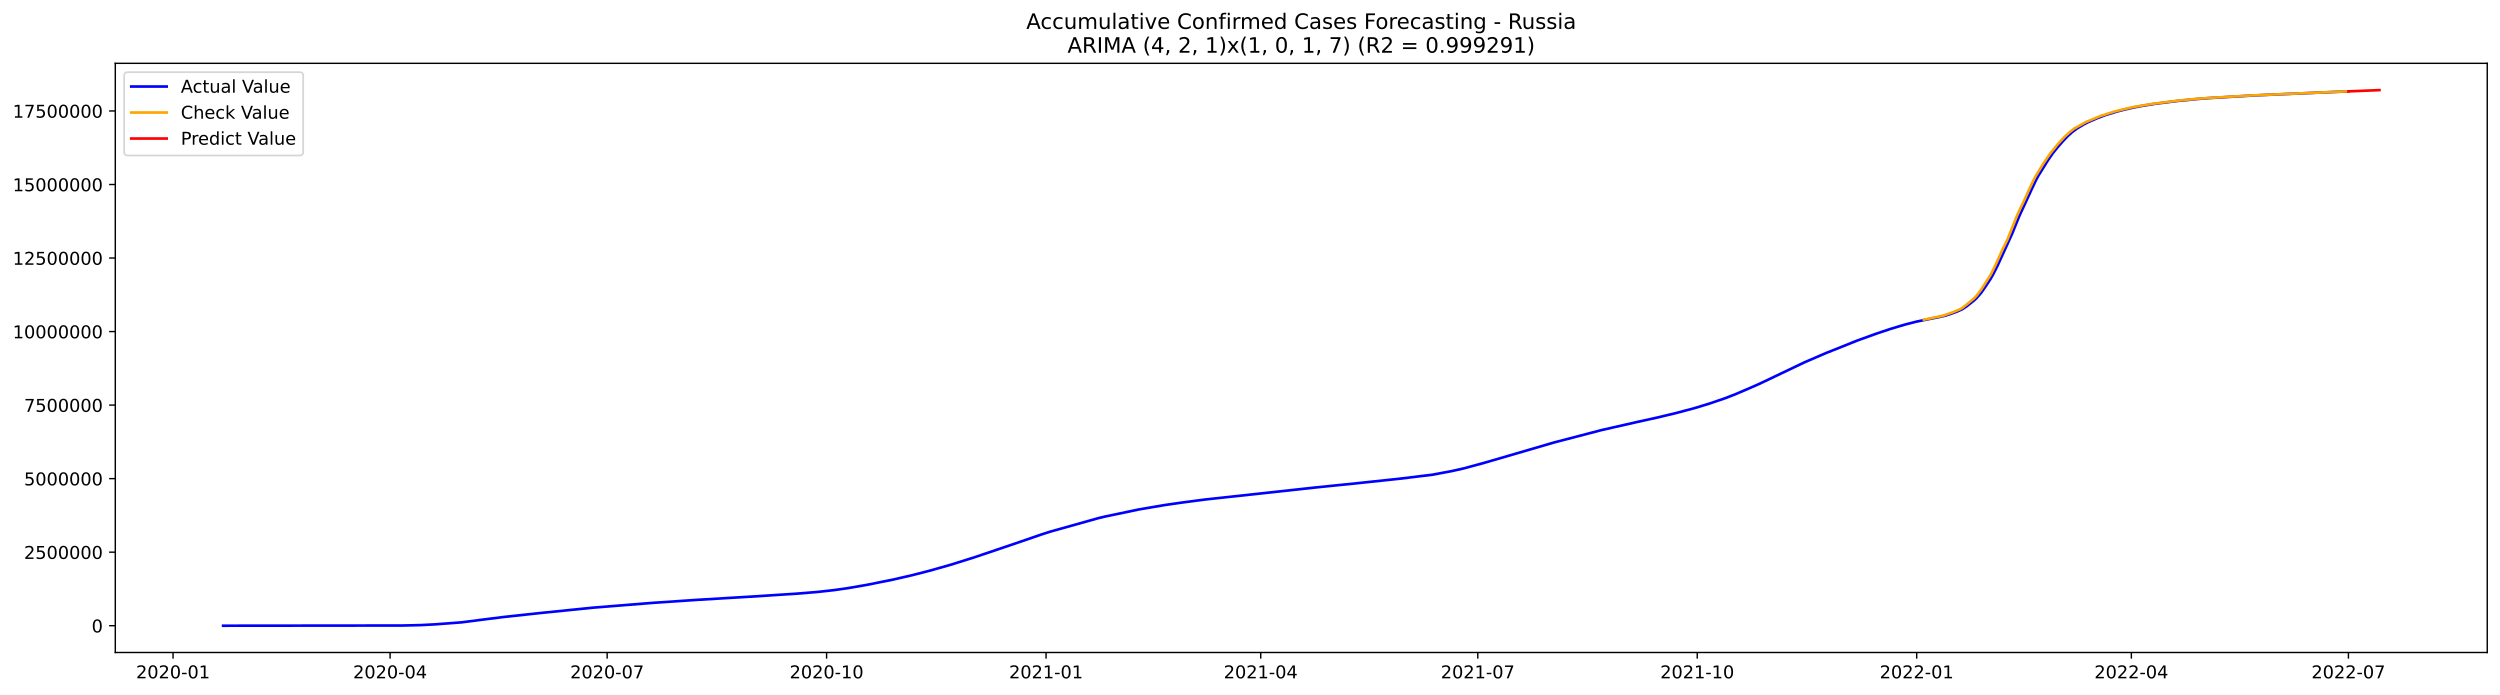
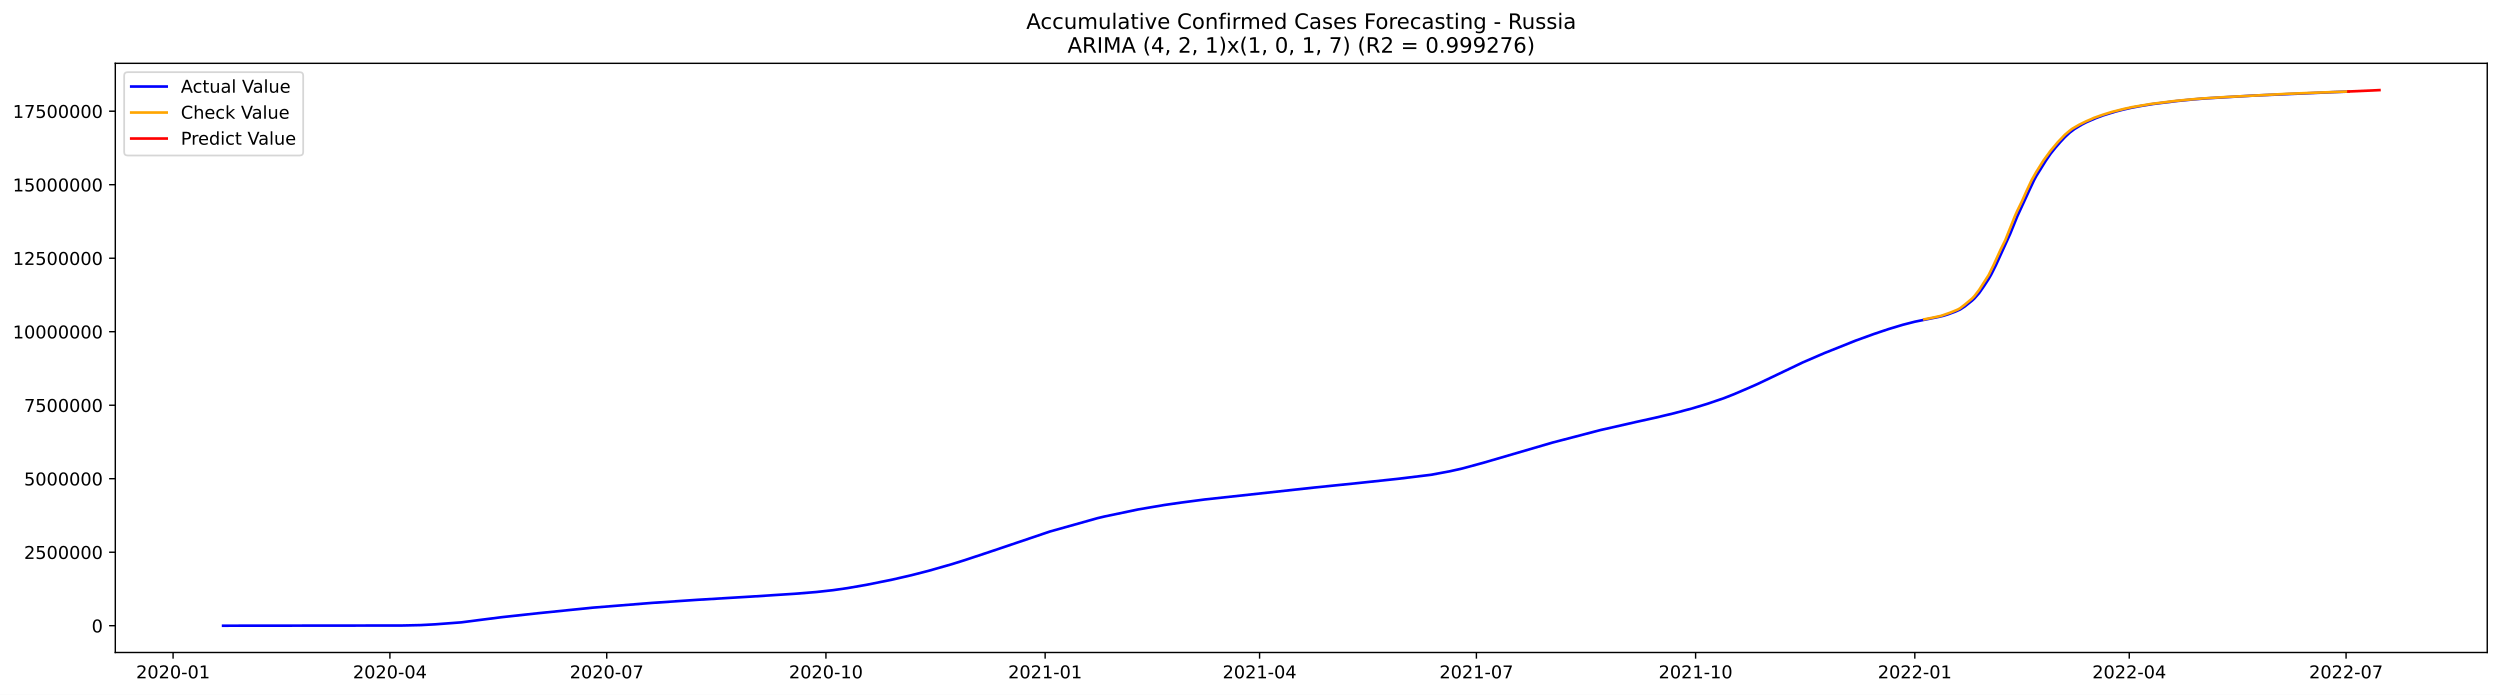
<svg xmlns="http://www.w3.org/2000/svg" xmlns:xlink="http://www.w3.org/1999/xlink" width="1411.5pt" height="392.274pt" viewBox="0 0 1411.5 392.274" version="1.1">
  <defs>
    <style type="text/css">*{stroke-linejoin: round; stroke-linecap: butt}</style>
  </defs>
  <g id="figure_1">
    <g id="patch_1">
      <path d="M 0 392.274  L 1411.5 392.274  L 1411.5 0  L 0 0  z " style="fill: #ffffff" />
    </g>
    <g id="axes_1">
      <g id="patch_2">
        <path d="M 65.1 368.396  L 1404.3 368.396  L 1404.3 35.755  L 65.1 35.755  z " style="fill: #ffffff" />
      </g>
      <g id="matplotlib.axis_1">
        <g id="xtick_1">
          <g id="line2d_1">
            <defs>
-               <path id="meb64ddc344" d="M 0 0  L 0 3.5  " style="stroke: #000000; stroke-width: 0.8" />
+               <path id="maf43c3ddc2" d="M 0 0  L 0 3.5  " style="stroke: #000000; stroke-width: 0.8" />
            </defs>
            <g>
-               <use xlink:href="#meb64ddc344" x="97.691" y="368.396" style="stroke: #000000; stroke-width: 0.8" />
+               <use xlink:href="#maf43c3ddc2" x="97.722" y="368.396" style="stroke: #000000; stroke-width: 0.8" />
            </g>
          </g>
          <g id="text_1">
-             <g transform="translate(76.79974 382.9939)scale(0.1 -0.1)">
+             <g transform="translate(76.831 382.9939)scale(0.1 -0.1)">
              <defs>
                <path id="DejaVuSans-32" d="M 1228 531  L 3431 531  L 3431 0  L 469 0  L 469 531  Q 828 903 1448 1529  Q 2069 2156 2228 2338  Q 2531 2678 2651 2914  Q 2772 3150 2772 3378  Q 2772 3750 2511 3984  Q 2250 4219 1831 4219  Q 1534 4219 1204 4116  Q 875 4013 500 3803  L 500 4441  Q 881 4594 1212 4672  Q 1544 4750 1819 4750  Q 2544 4750 2975 4387  Q 3406 4025 3406 3419  Q 3406 3131 3298 2873  Q 3191 2616 2906 2266  Q 2828 2175 2409 1742  Q 1991 1309 1228 531  z " transform="scale(0.015625)" />
                <path id="DejaVuSans-30" d="M 2034 4250  Q 1547 4250 1301 3770  Q 1056 3291 1056 2328  Q 1056 1369 1301 889  Q 1547 409 2034 409  Q 2525 409 2770 889  Q 3016 1369 3016 2328  Q 3016 3291 2770 3770  Q 2525 4250 2034 4250  z M 2034 4750  Q 2819 4750 3233 4129  Q 3647 3509 3647 2328  Q 3647 1150 3233 529  Q 2819 -91 2034 -91  Q 1250 -91 836 529  Q 422 1150 422 2328  Q 422 3509 836 4129  Q 1250 4750 2034 4750  z " transform="scale(0.015625)" />
                <path id="DejaVuSans-2d" d="M 313 2009  L 1997 2009  L 1997 1497  L 313 1497  L 313 2009  z " transform="scale(0.015625)" />
                <path id="DejaVuSans-31" d="M 794 531  L 1825 531  L 1825 4091  L 703 3866  L 703 4441  L 1819 4666  L 2450 4666  L 2450 531  L 3481 531  L 3481 0  L 794 0  L 794 531  z " transform="scale(0.015625)" />
              </defs>
              <use xlink:href="#DejaVuSans-32" />
              <use xlink:href="#DejaVuSans-30" x="63.623" />
              <use xlink:href="#DejaVuSans-32" x="127.246" />
              <use xlink:href="#DejaVuSans-30" x="190.869" />
              <use xlink:href="#DejaVuSans-2d" x="254.492" />
              <use xlink:href="#DejaVuSans-30" x="290.576" />
              <use xlink:href="#DejaVuSans-31" x="354.199" />
            </g>
          </g>
        </g>
        <g id="xtick_2">
          <g id="line2d_2">
            <g>
-               <use xlink:href="#meb64ddc344" x="220.245" y="368.396" style="stroke: #000000; stroke-width: 0.8" />
+               <use xlink:href="#maf43c3ddc2" x="220.14" y="368.396" style="stroke: #000000; stroke-width: 0.8" />
            </g>
          </g>
          <g id="text_2">
-             <g transform="translate(199.3532 382.9939)scale(0.1 -0.1)">
+             <g transform="translate(199.2491 382.9939)scale(0.1 -0.1)">
              <defs>
                <path id="DejaVuSans-34" d="M 2419 4116  L 825 1625  L 2419 1625  L 2419 4116  z M 2253 4666  L 3047 4666  L 3047 1625  L 3713 1625  L 3713 1100  L 3047 1100  L 3047 0  L 2419 0  L 2419 1100  L 313 1100  L 313 1709  L 2253 4666  z " transform="scale(0.015625)" />
              </defs>
              <use xlink:href="#DejaVuSans-32" />
              <use xlink:href="#DejaVuSans-30" x="63.623" />
              <use xlink:href="#DejaVuSans-32" x="127.246" />
              <use xlink:href="#DejaVuSans-30" x="190.869" />
              <use xlink:href="#DejaVuSans-2d" x="254.492" />
              <use xlink:href="#DejaVuSans-30" x="290.576" />
              <use xlink:href="#DejaVuSans-34" x="354.199" />
            </g>
          </g>
        </g>
        <g id="xtick_3">
          <g id="line2d_3">
            <g>
-               <use xlink:href="#meb64ddc344" x="342.798" y="368.396" style="stroke: #000000; stroke-width: 0.8" />
+               <use xlink:href="#maf43c3ddc2" x="342.559" y="368.396" style="stroke: #000000; stroke-width: 0.8" />
            </g>
          </g>
          <g id="text_3">
-             <g transform="translate(321.9067 382.9939)scale(0.1 -0.1)">
+             <g transform="translate(321.6672 382.9939)scale(0.1 -0.1)">
              <defs>
                <path id="DejaVuSans-37" d="M 525 4666  L 3525 4666  L 3525 4397  L 1831 0  L 1172 0  L 2766 4134  L 525 4134  L 525 4666  z " transform="scale(0.015625)" />
              </defs>
              <use xlink:href="#DejaVuSans-32" />
              <use xlink:href="#DejaVuSans-30" x="63.623" />
              <use xlink:href="#DejaVuSans-32" x="127.246" />
              <use xlink:href="#DejaVuSans-30" x="190.869" />
              <use xlink:href="#DejaVuSans-2d" x="254.492" />
              <use xlink:href="#DejaVuSans-30" x="290.576" />
              <use xlink:href="#DejaVuSans-37" x="354.199" />
            </g>
          </g>
        </g>
        <g id="xtick_4">
          <g id="line2d_4">
            <g>
-               <use xlink:href="#meb64ddc344" x="466.698" y="368.396" style="stroke: #000000; stroke-width: 0.8" />
+               <use xlink:href="#maf43c3ddc2" x="466.322" y="368.396" style="stroke: #000000; stroke-width: 0.8" />
            </g>
          </g>
          <g id="text_4">
-             <g transform="translate(445.807 382.9939)scale(0.1 -0.1)">
+             <g transform="translate(445.4305 382.9939)scale(0.1 -0.1)">
              <use xlink:href="#DejaVuSans-32" />
              <use xlink:href="#DejaVuSans-30" x="63.623" />
              <use xlink:href="#DejaVuSans-32" x="127.246" />
              <use xlink:href="#DejaVuSans-30" x="190.869" />
              <use xlink:href="#DejaVuSans-2d" x="254.492" />
              <use xlink:href="#DejaVuSans-31" x="290.576" />
              <use xlink:href="#DejaVuSans-30" x="354.199" />
            </g>
          </g>
        </g>
        <g id="xtick_5">
          <g id="line2d_5">
            <g>
-               <use xlink:href="#meb64ddc344" x="590.599" y="368.396" style="stroke: #000000; stroke-width: 0.8" />
+               <use xlink:href="#maf43c3ddc2" x="590.085" y="368.396" style="stroke: #000000; stroke-width: 0.8" />
            </g>
          </g>
          <g id="text_5">
-             <g transform="translate(569.7072 382.9939)scale(0.1 -0.1)">
+             <g transform="translate(569.1938 382.9939)scale(0.1 -0.1)">
              <use xlink:href="#DejaVuSans-32" />
              <use xlink:href="#DejaVuSans-30" x="63.623" />
              <use xlink:href="#DejaVuSans-32" x="127.246" />
              <use xlink:href="#DejaVuSans-31" x="190.869" />
              <use xlink:href="#DejaVuSans-2d" x="254.492" />
              <use xlink:href="#DejaVuSans-30" x="290.576" />
              <use xlink:href="#DejaVuSans-31" x="354.199" />
            </g>
          </g>
        </g>
        <g id="xtick_6">
          <g id="line2d_6">
            <g>
-               <use xlink:href="#meb64ddc344" x="711.805" y="368.396" style="stroke: #000000; stroke-width: 0.8" />
+               <use xlink:href="#maf43c3ddc2" x="711.158" y="368.396" style="stroke: #000000; stroke-width: 0.8" />
            </g>
          </g>
          <g id="text_6">
-             <g transform="translate(690.914 382.9939)scale(0.1 -0.1)">
+             <g transform="translate(690.2667 382.9939)scale(0.1 -0.1)">
              <use xlink:href="#DejaVuSans-32" />
              <use xlink:href="#DejaVuSans-30" x="63.623" />
              <use xlink:href="#DejaVuSans-32" x="127.246" />
              <use xlink:href="#DejaVuSans-31" x="190.869" />
              <use xlink:href="#DejaVuSans-2d" x="254.492" />
              <use xlink:href="#DejaVuSans-30" x="290.576" />
              <use xlink:href="#DejaVuSans-34" x="354.199" />
            </g>
          </g>
        </g>
        <g id="xtick_7">
          <g id="line2d_7">
            <g>
-               <use xlink:href="#meb64ddc344" x="834.359" y="368.396" style="stroke: #000000; stroke-width: 0.8" />
+               <use xlink:href="#maf43c3ddc2" x="833.576" y="368.396" style="stroke: #000000; stroke-width: 0.8" />
            </g>
          </g>
          <g id="text_7">
-             <g transform="translate(813.4675 382.9939)scale(0.1 -0.1)">
+             <g transform="translate(812.6847 382.9939)scale(0.1 -0.1)">
              <use xlink:href="#DejaVuSans-32" />
              <use xlink:href="#DejaVuSans-30" x="63.623" />
              <use xlink:href="#DejaVuSans-32" x="127.246" />
              <use xlink:href="#DejaVuSans-31" x="190.869" />
              <use xlink:href="#DejaVuSans-2d" x="254.492" />
              <use xlink:href="#DejaVuSans-30" x="290.576" />
              <use xlink:href="#DejaVuSans-37" x="354.199" />
            </g>
          </g>
        </g>
        <g id="xtick_8">
          <g id="line2d_8">
            <g>
-               <use xlink:href="#meb64ddc344" x="958.259" y="368.396" style="stroke: #000000; stroke-width: 0.8" />
+               <use xlink:href="#maf43c3ddc2" x="957.339" y="368.396" style="stroke: #000000; stroke-width: 0.8" />
            </g>
          </g>
          <g id="text_8">
-             <g transform="translate(937.3677 382.9939)scale(0.1 -0.1)">
+             <g transform="translate(936.4481 382.9939)scale(0.1 -0.1)">
              <use xlink:href="#DejaVuSans-32" />
              <use xlink:href="#DejaVuSans-30" x="63.623" />
              <use xlink:href="#DejaVuSans-32" x="127.246" />
              <use xlink:href="#DejaVuSans-31" x="190.869" />
              <use xlink:href="#DejaVuSans-2d" x="254.492" />
              <use xlink:href="#DejaVuSans-31" x="290.576" />
              <use xlink:href="#DejaVuSans-30" x="354.199" />
            </g>
          </g>
        </g>
        <g id="xtick_9">
          <g id="line2d_9">
            <g>
-               <use xlink:href="#meb64ddc344" x="1082.159" y="368.396" style="stroke: #000000; stroke-width: 0.8" />
+               <use xlink:href="#maf43c3ddc2" x="1081.103" y="368.396" style="stroke: #000000; stroke-width: 0.8" />
            </g>
          </g>
          <g id="text_9">
-             <g transform="translate(1061.268 382.9939)scale(0.1 -0.1)">
+             <g transform="translate(1060.211 382.9939)scale(0.1 -0.1)">
              <use xlink:href="#DejaVuSans-32" />
              <use xlink:href="#DejaVuSans-30" x="63.623" />
              <use xlink:href="#DejaVuSans-32" x="127.246" />
              <use xlink:href="#DejaVuSans-32" x="190.869" />
              <use xlink:href="#DejaVuSans-2d" x="254.492" />
              <use xlink:href="#DejaVuSans-30" x="290.576" />
              <use xlink:href="#DejaVuSans-31" x="354.199" />
            </g>
          </g>
        </g>
        <g id="xtick_10">
          <g id="line2d_10">
            <g>
-               <use xlink:href="#meb64ddc344" x="1203.366" y="368.396" style="stroke: #000000; stroke-width: 0.8" />
+               <use xlink:href="#maf43c3ddc2" x="1202.176" y="368.396" style="stroke: #000000; stroke-width: 0.8" />
            </g>
          </g>
          <g id="text_10">
-             <g transform="translate(1182.475 382.9939)scale(0.1 -0.1)">
+             <g transform="translate(1181.284 382.9939)scale(0.1 -0.1)">
              <use xlink:href="#DejaVuSans-32" />
              <use xlink:href="#DejaVuSans-30" x="63.623" />
              <use xlink:href="#DejaVuSans-32" x="127.246" />
              <use xlink:href="#DejaVuSans-32" x="190.869" />
              <use xlink:href="#DejaVuSans-2d" x="254.492" />
              <use xlink:href="#DejaVuSans-30" x="290.576" />
              <use xlink:href="#DejaVuSans-34" x="354.199" />
            </g>
          </g>
        </g>
        <g id="xtick_11">
          <g id="line2d_11">
            <g>
-               <use xlink:href="#meb64ddc344" x="1325.92" y="368.396" style="stroke: #000000; stroke-width: 0.8" />
+               <use xlink:href="#maf43c3ddc2" x="1324.594" y="368.396" style="stroke: #000000; stroke-width: 0.8" />
            </g>
          </g>
          <g id="text_11">
-             <g transform="translate(1305.028 382.9939)scale(0.1 -0.1)">
+             <g transform="translate(1303.702 382.9939)scale(0.1 -0.1)">
              <use xlink:href="#DejaVuSans-32" />
              <use xlink:href="#DejaVuSans-30" x="63.623" />
              <use xlink:href="#DejaVuSans-32" x="127.246" />
              <use xlink:href="#DejaVuSans-32" x="190.869" />
              <use xlink:href="#DejaVuSans-2d" x="254.492" />
              <use xlink:href="#DejaVuSans-30" x="290.576" />
              <use xlink:href="#DejaVuSans-37" x="354.199" />
            </g>
          </g>
        </g>
      </g>
      <g id="matplotlib.axis_2">
        <g id="ytick_1">
          <g id="line2d_12">
            <defs>
-               <path id="mae8eef192c" d="M 0 0  L -3.5 0  " style="stroke: #000000; stroke-width: 0.8" />
+               <path id="m463a6f61a0" d="M 0 0  L -3.5 0  " style="stroke: #000000; stroke-width: 0.8" />
            </defs>
            <g>
-               <use xlink:href="#mae8eef192c" x="65.1" y="353.276" style="stroke: #000000; stroke-width: 0.8" />
+               <use xlink:href="#m463a6f61a0" x="65.1" y="353.276" style="stroke: #000000; stroke-width: 0.8" />
            </g>
          </g>
          <g id="text_12">
            <g transform="translate(51.7375 357.0747)scale(0.1 -0.1)">
              <use xlink:href="#DejaVuSans-30" />
            </g>
          </g>
        </g>
        <g id="ytick_2">
          <g id="line2d_13">
            <g>
-               <use xlink:href="#mae8eef192c" x="65.1" y="311.759" style="stroke: #000000; stroke-width: 0.8" />
+               <use xlink:href="#m463a6f61a0" x="65.1" y="311.777" style="stroke: #000000; stroke-width: 0.8" />
            </g>
          </g>
          <g id="text_13">
-             <g transform="translate(13.5625 315.558)scale(0.1 -0.1)">
+             <g transform="translate(13.5625 315.5762)scale(0.1 -0.1)">
              <defs>
                <path id="DejaVuSans-35" d="M 691 4666  L 3169 4666  L 3169 4134  L 1269 4134  L 1269 2991  Q 1406 3038 1543 3061  Q 1681 3084 1819 3084  Q 2600 3084 3056 2656  Q 3513 2228 3513 1497  Q 3513 744 3044 326  Q 2575 -91 1722 -91  Q 1428 -91 1123 -41  Q 819 9 494 109  L 494 744  Q 775 591 1075 516  Q 1375 441 1709 441  Q 2250 441 2565 725  Q 2881 1009 2881 1497  Q 2881 1984 2565 2268  Q 2250 2553 1709 2553  Q 1456 2553 1204 2497  Q 953 2441 691 2322  L 691 4666  z " transform="scale(0.015625)" />
              </defs>
              <use xlink:href="#DejaVuSans-32" />
              <use xlink:href="#DejaVuSans-35" x="63.623" />
              <use xlink:href="#DejaVuSans-30" x="127.246" />
              <use xlink:href="#DejaVuSans-30" x="190.869" />
              <use xlink:href="#DejaVuSans-30" x="254.492" />
              <use xlink:href="#DejaVuSans-30" x="318.115" />
              <use xlink:href="#DejaVuSans-30" x="381.738" />
            </g>
          </g>
        </g>
        <g id="ytick_3">
          <g id="line2d_14">
            <g>
-               <use xlink:href="#mae8eef192c" x="65.1" y="270.242" style="stroke: #000000; stroke-width: 0.8" />
+               <use xlink:href="#m463a6f61a0" x="65.1" y="270.278" style="stroke: #000000; stroke-width: 0.8" />
            </g>
          </g>
          <g id="text_14">
-             <g transform="translate(13.5625 274.0413)scale(0.1 -0.1)">
+             <g transform="translate(13.5625 274.0776)scale(0.1 -0.1)">
              <use xlink:href="#DejaVuSans-35" />
              <use xlink:href="#DejaVuSans-30" x="63.623" />
              <use xlink:href="#DejaVuSans-30" x="127.246" />
              <use xlink:href="#DejaVuSans-30" x="190.869" />
              <use xlink:href="#DejaVuSans-30" x="254.492" />
              <use xlink:href="#DejaVuSans-30" x="318.115" />
              <use xlink:href="#DejaVuSans-30" x="381.738" />
            </g>
          </g>
        </g>
        <g id="ytick_4">
          <g id="line2d_15">
            <g>
-               <use xlink:href="#mae8eef192c" x="65.1" y="228.725" style="stroke: #000000; stroke-width: 0.8" />
+               <use xlink:href="#m463a6f61a0" x="65.1" y="228.78" style="stroke: #000000; stroke-width: 0.8" />
            </g>
          </g>
          <g id="text_15">
-             <g transform="translate(13.5625 232.5247)scale(0.1 -0.1)">
+             <g transform="translate(13.5625 232.579)scale(0.1 -0.1)">
              <use xlink:href="#DejaVuSans-37" />
              <use xlink:href="#DejaVuSans-35" x="63.623" />
              <use xlink:href="#DejaVuSans-30" x="127.246" />
              <use xlink:href="#DejaVuSans-30" x="190.869" />
              <use xlink:href="#DejaVuSans-30" x="254.492" />
              <use xlink:href="#DejaVuSans-30" x="318.115" />
              <use xlink:href="#DejaVuSans-30" x="381.738" />
            </g>
          </g>
        </g>
        <g id="ytick_5">
          <g id="line2d_16">
            <g>
-               <use xlink:href="#mae8eef192c" x="65.1" y="187.209" style="stroke: #000000; stroke-width: 0.8" />
+               <use xlink:href="#m463a6f61a0" x="65.1" y="187.281" style="stroke: #000000; stroke-width: 0.8" />
            </g>
          </g>
          <g id="text_16">
-             <g transform="translate(7.2 191.008)scale(0.1 -0.1)">
+             <g transform="translate(7.2 191.0805)scale(0.1 -0.1)">
              <use xlink:href="#DejaVuSans-31" />
              <use xlink:href="#DejaVuSans-30" x="63.623" />
              <use xlink:href="#DejaVuSans-30" x="127.246" />
              <use xlink:href="#DejaVuSans-30" x="190.869" />
              <use xlink:href="#DejaVuSans-30" x="254.492" />
              <use xlink:href="#DejaVuSans-30" x="318.115" />
              <use xlink:href="#DejaVuSans-30" x="381.738" />
              <use xlink:href="#DejaVuSans-30" x="445.361" />
            </g>
          </g>
        </g>
        <g id="ytick_6">
          <g id="line2d_17">
            <g>
-               <use xlink:href="#mae8eef192c" x="65.1" y="145.692" style="stroke: #000000; stroke-width: 0.8" />
+               <use xlink:href="#m463a6f61a0" x="65.1" y="145.783" style="stroke: #000000; stroke-width: 0.8" />
            </g>
          </g>
          <g id="text_17">
-             <g transform="translate(7.2 149.4913)scale(0.1 -0.1)">
+             <g transform="translate(7.2 149.5819)scale(0.1 -0.1)">
              <use xlink:href="#DejaVuSans-31" />
              <use xlink:href="#DejaVuSans-32" x="63.623" />
              <use xlink:href="#DejaVuSans-35" x="127.246" />
              <use xlink:href="#DejaVuSans-30" x="190.869" />
              <use xlink:href="#DejaVuSans-30" x="254.492" />
              <use xlink:href="#DejaVuSans-30" x="318.115" />
              <use xlink:href="#DejaVuSans-30" x="381.738" />
              <use xlink:href="#DejaVuSans-30" x="445.361" />
            </g>
          </g>
        </g>
        <g id="ytick_7">
          <g id="line2d_18">
            <g>
-               <use xlink:href="#mae8eef192c" x="65.1" y="104.175" style="stroke: #000000; stroke-width: 0.8" />
+               <use xlink:href="#m463a6f61a0" x="65.1" y="104.284" style="stroke: #000000; stroke-width: 0.8" />
            </g>
          </g>
          <g id="text_18">
-             <g transform="translate(7.2 107.9746)scale(0.1 -0.1)">
+             <g transform="translate(7.2 108.0833)scale(0.1 -0.1)">
              <use xlink:href="#DejaVuSans-31" />
              <use xlink:href="#DejaVuSans-35" x="63.623" />
              <use xlink:href="#DejaVuSans-30" x="127.246" />
              <use xlink:href="#DejaVuSans-30" x="190.869" />
              <use xlink:href="#DejaVuSans-30" x="254.492" />
              <use xlink:href="#DejaVuSans-30" x="318.115" />
              <use xlink:href="#DejaVuSans-30" x="381.738" />
              <use xlink:href="#DejaVuSans-30" x="445.361" />
            </g>
          </g>
        </g>
        <g id="ytick_8">
          <g id="line2d_19">
            <g>
-               <use xlink:href="#mae8eef192c" x="65.1" y="62.659" style="stroke: #000000; stroke-width: 0.8" />
+               <use xlink:href="#m463a6f61a0" x="65.1" y="62.786" style="stroke: #000000; stroke-width: 0.8" />
            </g>
          </g>
          <g id="text_19">
-             <g transform="translate(7.2 66.4579)scale(0.1 -0.1)">
+             <g transform="translate(7.2 66.58477)scale(0.1 -0.1)">
              <use xlink:href="#DejaVuSans-31" />
              <use xlink:href="#DejaVuSans-37" x="63.623" />
              <use xlink:href="#DejaVuSans-35" x="127.246" />
              <use xlink:href="#DejaVuSans-30" x="190.869" />
              <use xlink:href="#DejaVuSans-30" x="254.492" />
              <use xlink:href="#DejaVuSans-30" x="318.115" />
              <use xlink:href="#DejaVuSans-30" x="381.738" />
              <use xlink:href="#DejaVuSans-30" x="445.361" />
            </g>
          </g>
        </g>
      </g>
      <g id="line2d_20">
-         <path d="M 125.973 353.276  L 226.978 353.17  L 237.752 352.925  L 245.833 352.493  L 260.647 351.375  L 270.074 350.156  L 283.542 348.448  L 303.743 346.248  L 334.718 343.093  L 368.386 340.385  L 393.974 338.652  L 423.603 336.877  L 449.191 335.225  L 461.311 334.24  L 470.739 333.197  L 478.819 332.048  L 489.593 330.179  L 504.407 327.196  L 515.181 324.711  L 524.608 322.297  L 536.729 318.869  L 550.196 314.63  L 567.704 308.722  L 573.091 306.899  L 587.905 301.795  L 593.292 300.072  L 620.227 292.521  L 624.267 291.561  L 643.122 287.613  L 657.936 285.098  L 667.363 283.741  L 680.83 281.971  L 742.78 275.224  L 767.022 272.749  L 789.916 270.315  L 808.771 268.018  L 819.545 266.004  L 826.278 264.496  L 838.399 261.205  L 877.455 249.808  L 904.389 242.783  L 924.591 238.194  L 935.365 235.819  L 946.138 233.25  L 956.912 230.368  L 964.993 227.913  L 974.42 224.692  L 979.807 222.572  L 987.887 219.122  L 993.274 216.752  L 1018.863 204.544  L 1030.983 199.317  L 1048.491 192.317  L 1059.265 188.419  L 1067.345 185.715  L 1075.426 183.285  L 1082.159 181.562  L 1087.546 180.472  L 1095.627 178.854  L 1098.32 178.21  L 1101.014 177.37  L 1105.054 175.869  L 1107.747 174.672  L 1110.441 172.914  L 1114.481 169.685  L 1115.828 168.455  L 1118.521 165.376  L 1121.215 161.513  L 1123.908 157.399  L 1125.255 155.057  L 1127.949 149.716  L 1136.029 132.009  L 1140.069 122.045  L 1146.803 107.456  L 1149.496 101.722  L 1150.843 99.233  L 1156.23 90.565  L 1158.924 86.641  L 1161.617 83.289  L 1164.311 80.165  L 1167.004 77.281  L 1169.698 74.777  L 1172.391 72.728  L 1176.431 70.286  L 1179.125 68.89  L 1184.512 66.564  L 1188.552 65.049  L 1195.286 62.961  L 1199.326 61.921  L 1204.713 60.674  L 1210.1 59.681  L 1216.834 58.583  L 1230.301 56.899  L 1239.728 55.977  L 1246.462 55.424  L 1273.397 53.845  L 1319.186 51.864  L 1325.92 51.626  L 1325.92 51.626  " clip-path="url(#p3e65ca38d5)" style="fill: none; stroke: #0000ff; stroke-width: 1.5; stroke-linecap: square" />
+         <path d="M 125.973 353.276  L 226.867 353.17  L 237.629 352.925  L 245.7 352.493  L 260.498 351.376  L 269.915 350.157  L 283.367 348.45  L 303.546 346.251  L 334.487 343.098  L 368.118 340.391  L 393.678 338.659  L 423.274 336.884  L 448.834 335.233  L 460.941 334.248  L 470.358 333.206  L 478.429 332.057  L 489.191 330.189  L 503.989 327.207  L 514.751 324.723  L 524.168 322.311  L 537.62 318.471  L 544.347 316.367  L 560.49 311.011  L 571.252 307.381  L 592.776 300.095  L 619.681 292.547  L 623.717 291.588  L 642.55 287.642  L 657.348 285.128  L 666.765 283.771  L 680.217 282.002  L 742.099 275.258  L 766.313 272.784  L 789.183 270.351  L 808.016 268.055  L 818.778 266.042  L 825.505 264.535  L 837.612 261.245  L 876.624 249.853  L 903.529 242.831  L 923.708 238.244  L 934.47 235.871  L 945.232 233.302  L 955.994 230.421  L 964.066 227.967  L 973.483 224.748  L 978.864 222.629  L 986.935 219.18  L 992.316 216.812  L 1017.876 204.609  L 1029.983 199.384  L 1047.471 192.387  L 1058.234 188.491  L 1066.305 185.788  L 1074.377 183.359  L 1081.103 181.637  L 1086.484 180.547  L 1094.555 178.93  L 1097.246 178.287  L 1099.936 177.447  L 1103.972 175.947  L 1106.663 174.75  L 1109.353 172.992  L 1113.389 169.765  L 1114.734 168.535  L 1117.425 165.458  L 1120.115 161.596  L 1122.806 157.484  L 1124.151 155.144  L 1126.841 149.805  L 1134.913 132.105  L 1138.949 122.146  L 1145.675 107.564  L 1148.365 101.831  L 1149.711 99.344  L 1155.092 90.679  L 1157.782 86.758  L 1160.473 83.407  L 1163.163 80.285  L 1165.854 77.401  L 1168.544 74.899  L 1171.235 72.851  L 1175.271 70.409  L 1177.961 69.014  L 1183.342 66.689  L 1187.378 65.175  L 1194.104 63.088  L 1198.14 62.048  L 1203.521 60.802  L 1208.902 59.809  L 1215.628 58.711  L 1229.081 57.029  L 1238.497 56.107  L 1245.224 55.554  L 1272.129 53.976  L 1317.867 51.996  L 1325.939 51.704  L 1325.939 51.704  " clip-path="url(#p1c7039243a)" style="fill: none; stroke: #0000ff; stroke-width: 1.5; stroke-linecap: square" />
      </g>
      <g id="line2d_21">
-         <path d="M 1086.2 180.486  L 1096.974 178.261  L 1102.36 176.385  L 1106.401 174.702  L 1107.747 173.981  L 1111.788 170.77  L 1114.481 168.521  L 1115.828 167.123  L 1118.521 163.615  L 1123.908 155.205  L 1126.602 149.762  L 1130.642 140.863  L 1133.336 135.427  L 1138.723 121.961  L 1140.069 118.944  L 1142.763 113.442  L 1145.456 107.425  L 1148.15 101.683  L 1149.496 99.189  L 1153.537 92.567  L 1156.23 88.603  L 1157.577 86.662  L 1161.617 81.639  L 1165.657 77.239  L 1168.351 74.775  L 1171.044 72.626  L 1176.431 69.614  L 1177.778 68.88  L 1185.858 65.499  L 1193.939 62.953  L 1200.673 61.283  L 1204.713 60.39  L 1215.487 58.579  L 1230.301 56.752  L 1241.075 55.725  L 1247.809 55.263  L 1272.05 53.844  L 1321.879 51.73  L 1325.92 51.574  L 1325.92 51.574  " clip-path="url(#p3e65ca38d5)" style="fill: none; stroke: #ffa500; stroke-width: 1.5; stroke-linecap: square" />
+         <path d="M 1086.484 180.283  L 1090.52 179.493  L 1095.901 178.337  L 1101.282 176.46  L 1105.317 174.782  L 1106.663 174.056  L 1109.353 171.963  L 1113.389 168.606  L 1114.734 167.198  L 1117.425 163.689  L 1122.806 155.279  L 1125.496 149.839  L 1129.532 140.968  L 1132.222 135.535  L 1137.603 122.067  L 1138.949 119.04  L 1141.639 113.542  L 1144.33 107.528  L 1147.02 101.788  L 1149.711 97.043  L 1153.747 90.605  L 1157.782 85.087  L 1161.818 80.286  L 1165.854 76.049  L 1168.544 73.796  L 1169.89 72.755  L 1173.925 70.404  L 1177.961 68.428  L 1180.652 67.293  L 1181.997 66.646  L 1187.378 64.741  L 1192.759 63.079  L 1199.485 61.41  L 1203.521 60.519  L 1214.283 58.709  L 1227.735 57.03  L 1235.807 56.238  L 1243.879 55.55  L 1255.986 54.83  L 1292.308 52.924  L 1308.451 52.287  L 1320.558 51.862  L 1325.939 51.65  L 1325.939 51.65  " clip-path="url(#p1c7039243a)" style="fill: none; stroke: #ffa500; stroke-width: 1.5; stroke-linecap: square" />
      </g>
      <g id="line2d_22">
-         <path d="M 1325.92 51.574  L 1327.266 51.523  L 1328.613 51.474  L 1329.96 51.427  L 1331.307 51.374  L 1332.653 51.32  L 1334 51.264  L 1335.347 51.209  L 1336.694 51.154  L 1338.04 51.1  L 1339.387 51.048  L 1340.734 50.991  L 1342.081 50.934  L 1343.427 50.876  " clip-path="url(#p3e65ca38d5)" style="fill: none; stroke: #ff0000; stroke-width: 1.5; stroke-linecap: square" />
+         <path d="M 1325.939 51.65  L 1327.284 51.599  L 1328.629 51.549  L 1329.975 51.492  L 1331.32 51.435  L 1332.665 51.376  L 1334.01 51.315  L 1335.356 51.254  L 1336.701 51.195  L 1338.046 51.135  L 1339.392 51.072  L 1340.737 51.007  L 1342.082 50.942  L 1343.427 50.876  " clip-path="url(#p1c7039243a)" style="fill: none; stroke: #ff0000; stroke-width: 1.5; stroke-linecap: square" />
      </g>
      <g id="patch_3">
        <path d="M 65.1 368.396  L 65.1 35.755  " style="fill: none; stroke: #000000; stroke-width: 0.8; stroke-linejoin: miter; stroke-linecap: square" />
      </g>
      <g id="patch_4">
        <path d="M 1404.3 368.396  L 1404.3 35.755  " style="fill: none; stroke: #000000; stroke-width: 0.8; stroke-linejoin: miter; stroke-linecap: square" />
      </g>
      <g id="patch_5">
        <path d="M 65.1 368.396  L 1404.3 368.396  " style="fill: none; stroke: #000000; stroke-width: 0.8; stroke-linejoin: miter; stroke-linecap: square" />
      </g>
      <g id="patch_6">
        <path d="M 65.1 35.755  L 1404.3 35.755  " style="fill: none; stroke: #000000; stroke-width: 0.8; stroke-linejoin: miter; stroke-linecap: square" />
      </g>
      <g id="text_20">
        <g transform="translate(579.4322 16.31812)scale(0.12 -0.12)">
          <defs>
            <path id="DejaVuSans-41" d="M 2188 4044  L 1331 1722  L 3047 1722  L 2188 4044  z M 1831 4666  L 2547 4666  L 4325 0  L 3669 0  L 3244 1197  L 1141 1197  L 716 0  L 50 0  L 1831 4666  z " transform="scale(0.015625)" />
            <path id="DejaVuSans-63" d="M 3122 3366  L 3122 2828  Q 2878 2963 2633 3030  Q 2388 3097 2138 3097  Q 1578 3097 1268 2742  Q 959 2388 959 1747  Q 959 1106 1268 751  Q 1578 397 2138 397  Q 2388 397 2633 464  Q 2878 531 3122 666  L 3122 134  Q 2881 22 2623 -34  Q 2366 -91 2075 -91  Q 1284 -91 818 406  Q 353 903 353 1747  Q 353 2603 823 3093  Q 1294 3584 2113 3584  Q 2378 3584 2631 3529  Q 2884 3475 3122 3366  z " transform="scale(0.015625)" />
            <path id="DejaVuSans-75" d="M 544 1381  L 544 3500  L 1119 3500  L 1119 1403  Q 1119 906 1312 657  Q 1506 409 1894 409  Q 2359 409 2629 706  Q 2900 1003 2900 1516  L 2900 3500  L 3475 3500  L 3475 0  L 2900 0  L 2900 538  Q 2691 219 2414 64  Q 2138 -91 1772 -91  Q 1169 -91 856 284  Q 544 659 544 1381  z M 1991 3584  L 1991 3584  z " transform="scale(0.015625)" />
            <path id="DejaVuSans-6d" d="M 3328 2828  Q 3544 3216 3844 3400  Q 4144 3584 4550 3584  Q 5097 3584 5394 3201  Q 5691 2819 5691 2113  L 5691 0  L 5113 0  L 5113 2094  Q 5113 2597 4934 2840  Q 4756 3084 4391 3084  Q 3944 3084 3684 2787  Q 3425 2491 3425 1978  L 3425 0  L 2847 0  L 2847 2094  Q 2847 2600 2669 2842  Q 2491 3084 2119 3084  Q 1678 3084 1418 2786  Q 1159 2488 1159 1978  L 1159 0  L 581 0  L 581 3500  L 1159 3500  L 1159 2956  Q 1356 3278 1631 3431  Q 1906 3584 2284 3584  Q 2666 3584 2933 3390  Q 3200 3197 3328 2828  z " transform="scale(0.015625)" />
            <path id="DejaVuSans-6c" d="M 603 4863  L 1178 4863  L 1178 0  L 603 0  L 603 4863  z " transform="scale(0.015625)" />
            <path id="DejaVuSans-61" d="M 2194 1759  Q 1497 1759 1228 1600  Q 959 1441 959 1056  Q 959 750 1161 570  Q 1363 391 1709 391  Q 2188 391 2477 730  Q 2766 1069 2766 1631  L 2766 1759  L 2194 1759  z M 3341 1997  L 3341 0  L 2766 0  L 2766 531  Q 2569 213 2275 61  Q 1981 -91 1556 -91  Q 1019 -91 701 211  Q 384 513 384 1019  Q 384 1609 779 1909  Q 1175 2209 1959 2209  L 2766 2209  L 2766 2266  Q 2766 2663 2505 2880  Q 2244 3097 1772 3097  Q 1472 3097 1187 3025  Q 903 2953 641 2809  L 641 3341  Q 956 3463 1253 3523  Q 1550 3584 1831 3584  Q 2591 3584 2966 3190  Q 3341 2797 3341 1997  z " transform="scale(0.015625)" />
            <path id="DejaVuSans-74" d="M 1172 4494  L 1172 3500  L 2356 3500  L 2356 3053  L 1172 3053  L 1172 1153  Q 1172 725 1289 603  Q 1406 481 1766 481  L 2356 481  L 2356 0  L 1766 0  Q 1100 0 847 248  Q 594 497 594 1153  L 594 3053  L 172 3053  L 172 3500  L 594 3500  L 594 4494  L 1172 4494  z " transform="scale(0.015625)" />
            <path id="DejaVuSans-69" d="M 603 3500  L 1178 3500  L 1178 0  L 603 0  L 603 3500  z M 603 4863  L 1178 4863  L 1178 4134  L 603 4134  L 603 4863  z " transform="scale(0.015625)" />
            <path id="DejaVuSans-76" d="M 191 3500  L 800 3500  L 1894 563  L 2988 3500  L 3597 3500  L 2284 0  L 1503 0  L 191 3500  z " transform="scale(0.015625)" />
            <path id="DejaVuSans-65" d="M 3597 1894  L 3597 1613  L 953 1613  Q 991 1019 1311 708  Q 1631 397 2203 397  Q 2534 397 2845 478  Q 3156 559 3463 722  L 3463 178  Q 3153 47 2828 -22  Q 2503 -91 2169 -91  Q 1331 -91 842 396  Q 353 884 353 1716  Q 353 2575 817 3079  Q 1281 3584 2069 3584  Q 2775 3584 3186 3129  Q 3597 2675 3597 1894  z M 3022 2063  Q 3016 2534 2758 2815  Q 2500 3097 2075 3097  Q 1594 3097 1305 2825  Q 1016 2553 972 2059  L 3022 2063  z " transform="scale(0.015625)" />
            <path id="DejaVuSans-20" transform="scale(0.015625)" />
            <path id="DejaVuSans-43" d="M 4122 4306  L 4122 3641  Q 3803 3938 3442 4084  Q 3081 4231 2675 4231  Q 1875 4231 1450 3742  Q 1025 3253 1025 2328  Q 1025 1406 1450 917  Q 1875 428 2675 428  Q 3081 428 3442 575  Q 3803 722 4122 1019  L 4122 359  Q 3791 134 3420 21  Q 3050 -91 2638 -91  Q 1578 -91 968 557  Q 359 1206 359 2328  Q 359 3453 968 4101  Q 1578 4750 2638 4750  Q 3056 4750 3426 4639  Q 3797 4528 4122 4306  z " transform="scale(0.015625)" />
            <path id="DejaVuSans-6f" d="M 1959 3097  Q 1497 3097 1228 2736  Q 959 2375 959 1747  Q 959 1119 1226 758  Q 1494 397 1959 397  Q 2419 397 2687 759  Q 2956 1122 2956 1747  Q 2956 2369 2687 2733  Q 2419 3097 1959 3097  z M 1959 3584  Q 2709 3584 3137 3096  Q 3566 2609 3566 1747  Q 3566 888 3137 398  Q 2709 -91 1959 -91  Q 1206 -91 779 398  Q 353 888 353 1747  Q 353 2609 779 3096  Q 1206 3584 1959 3584  z " transform="scale(0.015625)" />
            <path id="DejaVuSans-6e" d="M 3513 2113  L 3513 0  L 2938 0  L 2938 2094  Q 2938 2591 2744 2837  Q 2550 3084 2163 3084  Q 1697 3084 1428 2787  Q 1159 2491 1159 1978  L 1159 0  L 581 0  L 581 3500  L 1159 3500  L 1159 2956  Q 1366 3272 1645 3428  Q 1925 3584 2291 3584  Q 2894 3584 3203 3211  Q 3513 2838 3513 2113  z " transform="scale(0.015625)" />
            <path id="DejaVuSans-66" d="M 2375 4863  L 2375 4384  L 1825 4384  Q 1516 4384 1395 4259  Q 1275 4134 1275 3809  L 1275 3500  L 2222 3500  L 2222 3053  L 1275 3053  L 1275 0  L 697 0  L 697 3053  L 147 3053  L 147 3500  L 697 3500  L 697 3744  Q 697 4328 969 4595  Q 1241 4863 1831 4863  L 2375 4863  z " transform="scale(0.015625)" />
            <path id="DejaVuSans-72" d="M 2631 2963  Q 2534 3019 2420 3045  Q 2306 3072 2169 3072  Q 1681 3072 1420 2755  Q 1159 2438 1159 1844  L 1159 0  L 581 0  L 581 3500  L 1159 3500  L 1159 2956  Q 1341 3275 1631 3429  Q 1922 3584 2338 3584  Q 2397 3584 2469 3576  Q 2541 3569 2628 3553  L 2631 2963  z " transform="scale(0.015625)" />
            <path id="DejaVuSans-64" d="M 2906 2969  L 2906 4863  L 3481 4863  L 3481 0  L 2906 0  L 2906 525  Q 2725 213 2448 61  Q 2172 -91 1784 -91  Q 1150 -91 751 415  Q 353 922 353 1747  Q 353 2572 751 3078  Q 1150 3584 1784 3584  Q 2172 3584 2448 3432  Q 2725 3281 2906 2969  z M 947 1747  Q 947 1113 1208 752  Q 1469 391 1925 391  Q 2381 391 2643 752  Q 2906 1113 2906 1747  Q 2906 2381 2643 2742  Q 2381 3103 1925 3103  Q 1469 3103 1208 2742  Q 947 2381 947 1747  z " transform="scale(0.015625)" />
            <path id="DejaVuSans-73" d="M 2834 3397  L 2834 2853  Q 2591 2978 2328 3040  Q 2066 3103 1784 3103  Q 1356 3103 1142 2972  Q 928 2841 928 2578  Q 928 2378 1081 2264  Q 1234 2150 1697 2047  L 1894 2003  Q 2506 1872 2764 1633  Q 3022 1394 3022 966  Q 3022 478 2636 193  Q 2250 -91 1575 -91  Q 1294 -91 989 -36  Q 684 19 347 128  L 347 722  Q 666 556 975 473  Q 1284 391 1588 391  Q 1994 391 2212 530  Q 2431 669 2431 922  Q 2431 1156 2273 1281  Q 2116 1406 1581 1522  L 1381 1569  Q 847 1681 609 1914  Q 372 2147 372 2553  Q 372 3047 722 3315  Q 1072 3584 1716 3584  Q 2034 3584 2315 3537  Q 2597 3491 2834 3397  z " transform="scale(0.015625)" />
            <path id="DejaVuSans-46" d="M 628 4666  L 3309 4666  L 3309 4134  L 1259 4134  L 1259 2759  L 3109 2759  L 3109 2228  L 1259 2228  L 1259 0  L 628 0  L 628 4666  z " transform="scale(0.015625)" />
            <path id="DejaVuSans-67" d="M 2906 1791  Q 2906 2416 2648 2759  Q 2391 3103 1925 3103  Q 1463 3103 1205 2759  Q 947 2416 947 1791  Q 947 1169 1205 825  Q 1463 481 1925 481  Q 2391 481 2648 825  Q 2906 1169 2906 1791  z M 3481 434  Q 3481 -459 3084 -895  Q 2688 -1331 1869 -1331  Q 1566 -1331 1297 -1286  Q 1028 -1241 775 -1147  L 775 -588  Q 1028 -725 1275 -790  Q 1522 -856 1778 -856  Q 2344 -856 2625 -561  Q 2906 -266 2906 331  L 2906 616  Q 2728 306 2450 153  Q 2172 0 1784 0  Q 1141 0 747 490  Q 353 981 353 1791  Q 353 2603 747 3093  Q 1141 3584 1784 3584  Q 2172 3584 2450 3431  Q 2728 3278 2906 2969  L 2906 3500  L 3481 3500  L 3481 434  z " transform="scale(0.015625)" />
            <path id="DejaVuSans-52" d="M 2841 2188  Q 3044 2119 3236 1894  Q 3428 1669 3622 1275  L 4263 0  L 3584 0  L 2988 1197  Q 2756 1666 2539 1819  Q 2322 1972 1947 1972  L 1259 1972  L 1259 0  L 628 0  L 628 4666  L 2053 4666  Q 2853 4666 3247 4331  Q 3641 3997 3641 3322  Q 3641 2881 3436 2590  Q 3231 2300 2841 2188  z M 1259 4147  L 1259 2491  L 2053 2491  Q 2509 2491 2742 2702  Q 2975 2913 2975 3322  Q 2975 3731 2742 3939  Q 2509 4147 2053 4147  L 1259 4147  z " transform="scale(0.015625)" />
          </defs>
          <use xlink:href="#DejaVuSans-41" />
          <use xlink:href="#DejaVuSans-63" x="66.658" />
          <use xlink:href="#DejaVuSans-63" x="121.639" />
          <use xlink:href="#DejaVuSans-75" x="176.619" />
          <use xlink:href="#DejaVuSans-6d" x="239.998" />
          <use xlink:href="#DejaVuSans-75" x="337.41" />
          <use xlink:href="#DejaVuSans-6c" x="400.789" />
          <use xlink:href="#DejaVuSans-61" x="428.572" />
          <use xlink:href="#DejaVuSans-74" x="489.852" />
          <use xlink:href="#DejaVuSans-69" x="529.061" />
          <use xlink:href="#DejaVuSans-76" x="556.844" />
          <use xlink:href="#DejaVuSans-65" x="616.023" />
          <use xlink:href="#DejaVuSans-20" x="677.547" />
          <use xlink:href="#DejaVuSans-43" x="709.334" />
          <use xlink:href="#DejaVuSans-6f" x="779.158" />
          <use xlink:href="#DejaVuSans-6e" x="840.34" />
          <use xlink:href="#DejaVuSans-66" x="903.719" />
          <use xlink:href="#DejaVuSans-69" x="938.924" />
          <use xlink:href="#DejaVuSans-72" x="966.707" />
          <use xlink:href="#DejaVuSans-6d" x="1006.07" />
          <use xlink:href="#DejaVuSans-65" x="1103.482" />
          <use xlink:href="#DejaVuSans-64" x="1165.006" />
          <use xlink:href="#DejaVuSans-20" x="1228.482" />
          <use xlink:href="#DejaVuSans-43" x="1260.27" />
          <use xlink:href="#DejaVuSans-61" x="1330.094" />
          <use xlink:href="#DejaVuSans-73" x="1391.373" />
          <use xlink:href="#DejaVuSans-65" x="1443.473" />
          <use xlink:href="#DejaVuSans-73" x="1504.996" />
          <use xlink:href="#DejaVuSans-20" x="1557.096" />
          <use xlink:href="#DejaVuSans-46" x="1588.883" />
          <use xlink:href="#DejaVuSans-6f" x="1642.777" />
          <use xlink:href="#DejaVuSans-72" x="1703.959" />
          <use xlink:href="#DejaVuSans-65" x="1742.822" />
          <use xlink:href="#DejaVuSans-63" x="1804.346" />
          <use xlink:href="#DejaVuSans-61" x="1859.326" />
          <use xlink:href="#DejaVuSans-73" x="1920.605" />
          <use xlink:href="#DejaVuSans-74" x="1972.705" />
          <use xlink:href="#DejaVuSans-69" x="2011.914" />
          <use xlink:href="#DejaVuSans-6e" x="2039.697" />
          <use xlink:href="#DejaVuSans-67" x="2103.076" />
          <use xlink:href="#DejaVuSans-20" x="2166.553" />
          <use xlink:href="#DejaVuSans-2d" x="2198.34" />
          <use xlink:href="#DejaVuSans-20" x="2234.424" />
          <use xlink:href="#DejaVuSans-52" x="2266.211" />
          <use xlink:href="#DejaVuSans-75" x="2331.193" />
          <use xlink:href="#DejaVuSans-73" x="2394.572" />
          <use xlink:href="#DejaVuSans-73" x="2446.672" />
          <use xlink:href="#DejaVuSans-69" x="2498.771" />
          <use xlink:href="#DejaVuSans-61" x="2526.555" />
        </g>
        <g transform="translate(602.7159 29.7555)scale(0.12 -0.12)">
          <defs>
            <path id="DejaVuSans-49" d="M 628 4666  L 1259 4666  L 1259 0  L 628 0  L 628 4666  z " transform="scale(0.015625)" />
            <path id="DejaVuSans-4d" d="M 628 4666  L 1569 4666  L 2759 1491  L 3956 4666  L 4897 4666  L 4897 0  L 4281 0  L 4281 4097  L 3078 897  L 2444 897  L 1241 4097  L 1241 0  L 628 0  L 628 4666  z " transform="scale(0.015625)" />
            <path id="DejaVuSans-28" d="M 1984 4856  Q 1566 4138 1362 3434  Q 1159 2731 1159 2009  Q 1159 1288 1364 580  Q 1569 -128 1984 -844  L 1484 -844  Q 1016 -109 783 600  Q 550 1309 550 2009  Q 550 2706 781 3412  Q 1013 4119 1484 4856  L 1984 4856  z " transform="scale(0.015625)" />
            <path id="DejaVuSans-2c" d="M 750 794  L 1409 794  L 1409 256  L 897 -744  L 494 -744  L 750 256  L 750 794  z " transform="scale(0.015625)" />
            <path id="DejaVuSans-29" d="M 513 4856  L 1013 4856  Q 1481 4119 1714 3412  Q 1947 2706 1947 2009  Q 1947 1309 1714 600  Q 1481 -109 1013 -844  L 513 -844  Q 928 -128 1133 580  Q 1338 1288 1338 2009  Q 1338 2731 1133 3434  Q 928 4138 513 4856  z " transform="scale(0.015625)" />
            <path id="DejaVuSans-78" d="M 3513 3500  L 2247 1797  L 3578 0  L 2900 0  L 1881 1375  L 863 0  L 184 0  L 1544 1831  L 300 3500  L 978 3500  L 1906 2253  L 2834 3500  L 3513 3500  z " transform="scale(0.015625)" />
            <path id="DejaVuSans-3d" d="M 678 2906  L 4684 2906  L 4684 2381  L 678 2381  L 678 2906  z M 678 1631  L 4684 1631  L 4684 1100  L 678 1100  L 678 1631  z " transform="scale(0.015625)" />
            <path id="DejaVuSans-2e" d="M 684 794  L 1344 794  L 1344 0  L 684 0  L 684 794  z " transform="scale(0.015625)" />
            <path id="DejaVuSans-39" d="M 703 97  L 703 672  Q 941 559 1184 500  Q 1428 441 1663 441  Q 2288 441 2617 861  Q 2947 1281 2994 2138  Q 2813 1869 2534 1725  Q 2256 1581 1919 1581  Q 1219 1581 811 2004  Q 403 2428 403 3163  Q 403 3881 828 4315  Q 1253 4750 1959 4750  Q 2769 4750 3195 4129  Q 3622 3509 3622 2328  Q 3622 1225 3098 567  Q 2575 -91 1691 -91  Q 1453 -91 1209 -44  Q 966 3 703 97  z M 1959 2075  Q 2384 2075 2632 2365  Q 2881 2656 2881 3163  Q 2881 3666 2632 3958  Q 2384 4250 1959 4250  Q 1534 4250 1286 3958  Q 1038 3666 1038 3163  Q 1038 2656 1286 2365  Q 1534 2075 1959 2075  z " transform="scale(0.015625)" />
+             <path id="DejaVuSans-36" d="M 2113 2584  Q 1688 2584 1439 2293  Q 1191 2003 1191 1497  Q 1191 994 1439 701  Q 1688 409 2113 409  Q 2538 409 2786 701  Q 3034 994 3034 1497  Q 3034 2003 2786 2293  Q 2538 2584 2113 2584  z M 3366 4563  L 3366 3988  Q 3128 4100 2886 4159  Q 2644 4219 2406 4219  Q 1781 4219 1451 3797  Q 1122 3375 1075 2522  Q 1259 2794 1537 2939  Q 1816 3084 2150 3084  Q 2853 3084 3261 2657  Q 3669 2231 3669 1497  Q 3669 778 3244 343  Q 2819 -91 2113 -91  Q 1303 -91 875 529  Q 447 1150 447 2328  Q 447 3434 972 4092  Q 1497 4750 2381 4750  Q 2619 4750 2861 4703  Q 3103 4656 3366 4563  z " transform="scale(0.015625)" />
          </defs>
          <use xlink:href="#DejaVuSans-41" />
          <use xlink:href="#DejaVuSans-52" x="68.408" />
          <use xlink:href="#DejaVuSans-49" x="137.891" />
          <use xlink:href="#DejaVuSans-4d" x="167.383" />
          <use xlink:href="#DejaVuSans-41" x="253.662" />
          <use xlink:href="#DejaVuSans-20" x="322.07" />
          <use xlink:href="#DejaVuSans-28" x="353.857" />
          <use xlink:href="#DejaVuSans-34" x="392.871" />
          <use xlink:href="#DejaVuSans-2c" x="456.494" />
          <use xlink:href="#DejaVuSans-20" x="488.281" />
          <use xlink:href="#DejaVuSans-32" x="520.068" />
          <use xlink:href="#DejaVuSans-2c" x="583.691" />
          <use xlink:href="#DejaVuSans-20" x="615.479" />
          <use xlink:href="#DejaVuSans-31" x="647.266" />
          <use xlink:href="#DejaVuSans-29" x="710.889" />
          <use xlink:href="#DejaVuSans-78" x="749.902" />
          <use xlink:href="#DejaVuSans-28" x="809.082" />
          <use xlink:href="#DejaVuSans-31" x="848.096" />
          <use xlink:href="#DejaVuSans-2c" x="911.719" />
          <use xlink:href="#DejaVuSans-20" x="943.506" />
          <use xlink:href="#DejaVuSans-30" x="975.293" />
          <use xlink:href="#DejaVuSans-2c" x="1038.916" />
          <use xlink:href="#DejaVuSans-20" x="1070.703" />
          <use xlink:href="#DejaVuSans-31" x="1102.49" />
          <use xlink:href="#DejaVuSans-2c" x="1166.113" />
          <use xlink:href="#DejaVuSans-20" x="1197.9" />
          <use xlink:href="#DejaVuSans-37" x="1229.688" />
          <use xlink:href="#DejaVuSans-29" x="1293.311" />
          <use xlink:href="#DejaVuSans-20" x="1332.324" />
          <use xlink:href="#DejaVuSans-28" x="1364.111" />
          <use xlink:href="#DejaVuSans-52" x="1403.125" />
          <use xlink:href="#DejaVuSans-32" x="1472.607" />
          <use xlink:href="#DejaVuSans-20" x="1536.23" />
          <use xlink:href="#DejaVuSans-3d" x="1568.018" />
          <use xlink:href="#DejaVuSans-20" x="1651.807" />
          <use xlink:href="#DejaVuSans-30" x="1683.594" />
          <use xlink:href="#DejaVuSans-2e" x="1747.217" />
          <use xlink:href="#DejaVuSans-39" x="1779.004" />
          <use xlink:href="#DejaVuSans-39" x="1842.627" />
          <use xlink:href="#DejaVuSans-39" x="1906.25" />
          <use xlink:href="#DejaVuSans-32" x="1969.873" />
-           <use xlink:href="#DejaVuSans-39" x="2033.496" />
-           <use xlink:href="#DejaVuSans-31" x="2097.119" />
+           <use xlink:href="#DejaVuSans-37" x="2033.496" />
+           <use xlink:href="#DejaVuSans-36" x="2097.119" />
          <use xlink:href="#DejaVuSans-29" x="2160.742" />
        </g>
      </g>
      <g id="legend_1">
        <g id="patch_7">
          <path d="M 72.1 87.79  L 169.18 87.79  Q 171.18 87.79 171.18 85.79  L 171.18 42.755  Q 171.18 40.755 169.18 40.755  L 72.1 40.755  Q 70.1 40.755 70.1 42.755  L 70.1 85.79  Q 70.1 87.79 72.1 87.79  z " style="fill: #ffffff; opacity: 0.8; stroke: #cccccc; stroke-linejoin: miter" />
        </g>
        <g id="line2d_23">
          <path d="M 74.1 48.854  L 84.1 48.854  L 94.1 48.854  " style="fill: none; stroke: #0000ff; stroke-width: 1.5; stroke-linecap: square" />
        </g>
        <g id="text_21">
          <g transform="translate(102.1 52.35394)scale(0.1 -0.1)">
            <defs>
              <path id="DejaVuSans-56" d="M 1831 0  L 50 4666  L 709 4666  L 2188 738  L 3669 4666  L 4325 4666  L 2547 0  L 1831 0  z " transform="scale(0.015625)" />
            </defs>
            <use xlink:href="#DejaVuSans-41" />
            <use xlink:href="#DejaVuSans-63" x="66.658" />
            <use xlink:href="#DejaVuSans-74" x="121.639" />
            <use xlink:href="#DejaVuSans-75" x="160.848" />
            <use xlink:href="#DejaVuSans-61" x="224.227" />
            <use xlink:href="#DejaVuSans-6c" x="285.506" />
            <use xlink:href="#DejaVuSans-20" x="313.289" />
            <use xlink:href="#DejaVuSans-56" x="345.076" />
            <use xlink:href="#DejaVuSans-61" x="405.734" />
            <use xlink:href="#DejaVuSans-6c" x="467.014" />
            <use xlink:href="#DejaVuSans-75" x="494.797" />
            <use xlink:href="#DejaVuSans-65" x="558.176" />
          </g>
        </g>
        <g id="line2d_24">
          <path d="M 74.1 63.532  L 84.1 63.532  L 94.1 63.532  " style="fill: none; stroke: #ffa500; stroke-width: 1.5; stroke-linecap: square" />
        </g>
        <g id="text_22">
          <g transform="translate(102.1 67.03206)scale(0.1 -0.1)">
            <defs>
              <path id="DejaVuSans-68" d="M 3513 2113  L 3513 0  L 2938 0  L 2938 2094  Q 2938 2591 2744 2837  Q 2550 3084 2163 3084  Q 1697 3084 1428 2787  Q 1159 2491 1159 1978  L 1159 0  L 581 0  L 581 4863  L 1159 4863  L 1159 2956  Q 1366 3272 1645 3428  Q 1925 3584 2291 3584  Q 2894 3584 3203 3211  Q 3513 2838 3513 2113  z " transform="scale(0.015625)" />
              <path id="DejaVuSans-6b" d="M 581 4863  L 1159 4863  L 1159 1991  L 2875 3500  L 3609 3500  L 1753 1863  L 3688 0  L 2938 0  L 1159 1709  L 1159 0  L 581 0  L 581 4863  z " transform="scale(0.015625)" />
            </defs>
            <use xlink:href="#DejaVuSans-43" />
            <use xlink:href="#DejaVuSans-68" x="69.824" />
            <use xlink:href="#DejaVuSans-65" x="133.203" />
            <use xlink:href="#DejaVuSans-63" x="194.727" />
            <use xlink:href="#DejaVuSans-6b" x="249.707" />
            <use xlink:href="#DejaVuSans-20" x="307.617" />
            <use xlink:href="#DejaVuSans-56" x="339.404" />
            <use xlink:href="#DejaVuSans-61" x="400.062" />
            <use xlink:href="#DejaVuSans-6c" x="461.342" />
            <use xlink:href="#DejaVuSans-75" x="489.125" />
            <use xlink:href="#DejaVuSans-65" x="552.504" />
          </g>
        </g>
        <g id="line2d_25">
          <path d="M 74.1 78.21  L 84.1 78.21  L 94.1 78.21  " style="fill: none; stroke: #ff0000; stroke-width: 1.5; stroke-linecap: square" />
        </g>
        <g id="text_23">
          <g transform="translate(102.1 81.71019)scale(0.1 -0.1)">
            <defs>
              <path id="DejaVuSans-50" d="M 1259 4147  L 1259 2394  L 2053 2394  Q 2494 2394 2734 2622  Q 2975 2850 2975 3272  Q 2975 3691 2734 3919  Q 2494 4147 2053 4147  L 1259 4147  z M 628 4666  L 2053 4666  Q 2838 4666 3239 4311  Q 3641 3956 3641 3272  Q 3641 2581 3239 2228  Q 2838 1875 2053 1875  L 1259 1875  L 1259 0  L 628 0  L 628 4666  z " transform="scale(0.015625)" />
            </defs>
            <use xlink:href="#DejaVuSans-50" />
            <use xlink:href="#DejaVuSans-72" x="58.553" />
            <use xlink:href="#DejaVuSans-65" x="97.416" />
            <use xlink:href="#DejaVuSans-64" x="158.939" />
            <use xlink:href="#DejaVuSans-69" x="222.416" />
            <use xlink:href="#DejaVuSans-63" x="250.199" />
            <use xlink:href="#DejaVuSans-74" x="305.18" />
            <use xlink:href="#DejaVuSans-20" x="344.389" />
            <use xlink:href="#DejaVuSans-56" x="376.176" />
            <use xlink:href="#DejaVuSans-61" x="436.834" />
            <use xlink:href="#DejaVuSans-6c" x="498.113" />
            <use xlink:href="#DejaVuSans-75" x="525.896" />
            <use xlink:href="#DejaVuSans-65" x="589.275" />
          </g>
        </g>
      </g>
    </g>
  </g>
  <defs>
-     <clipPath id="p3e65ca38d5">
+     <clipPath id="p1c7039243a">
      <rect x="65.1" y="35.755" width="1339.2" height="332.64" />
    </clipPath>
  </defs>
</svg>
